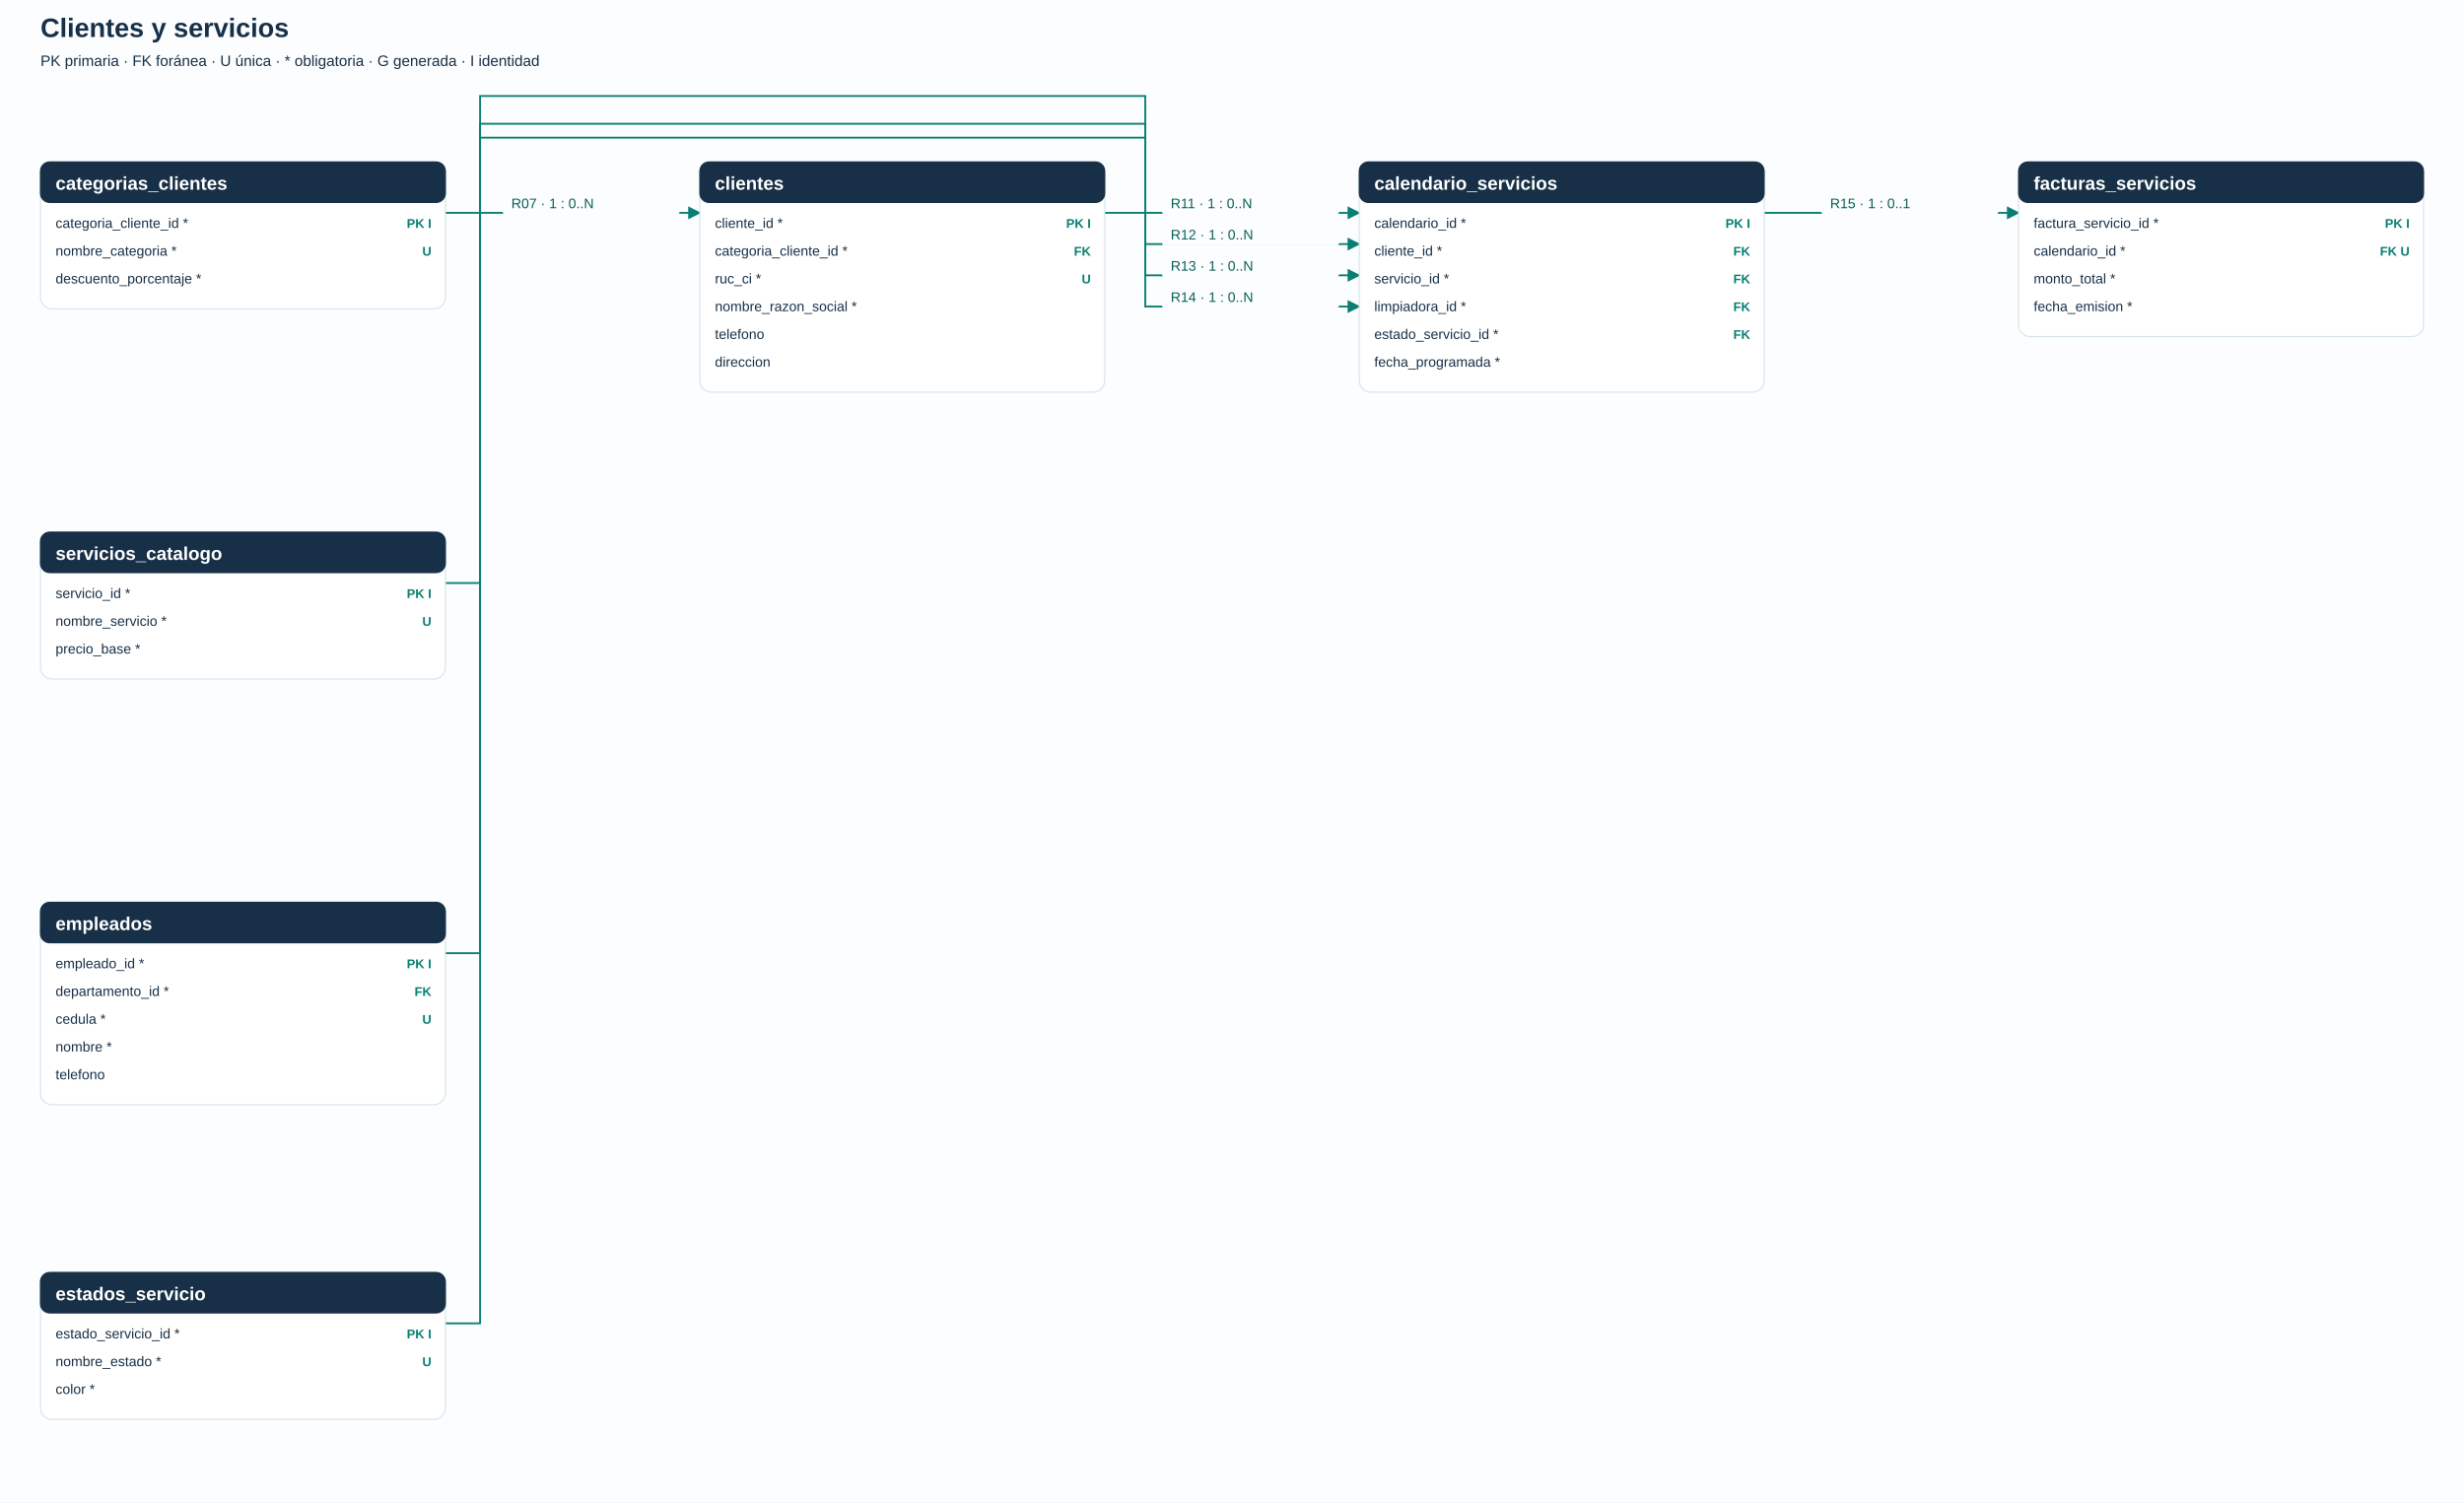
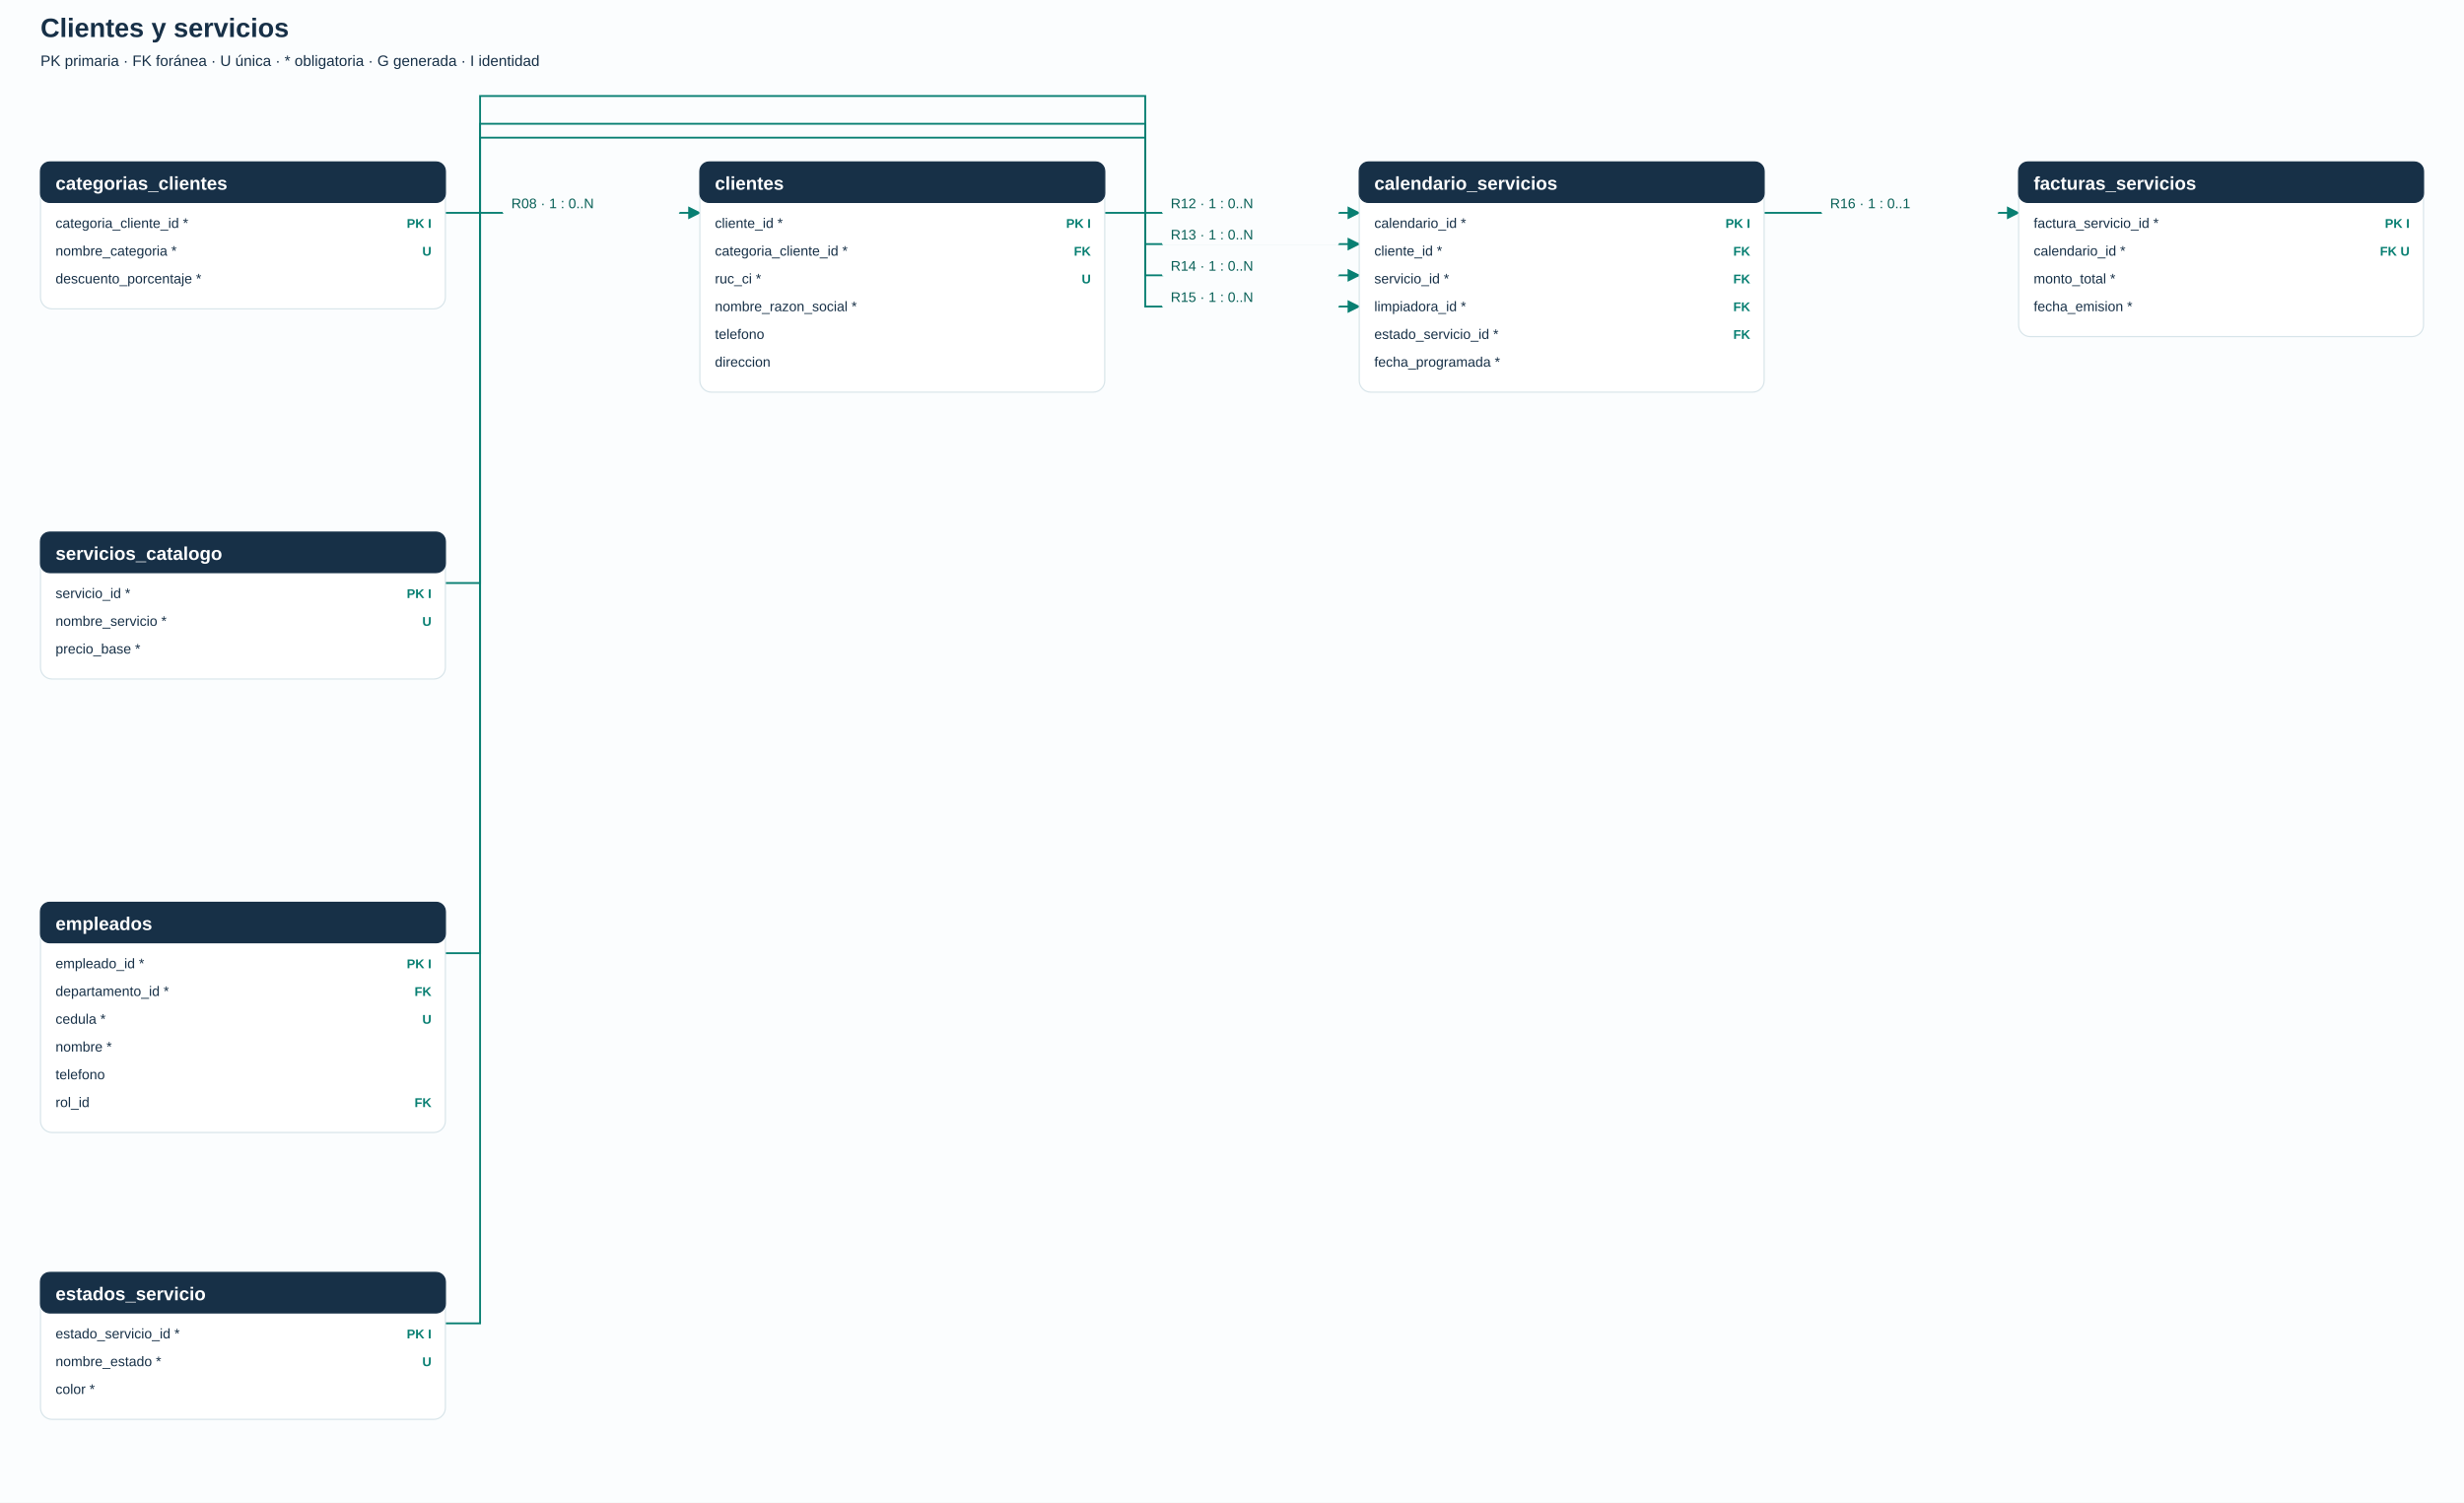
<svg xmlns="http://www.w3.org/2000/svg" width="2130" height="1299" viewBox="0 0 2130 1299" role="img" aria-labelledby="title desc">
  <defs>
    <marker id="arrow" viewBox="0 0 10 10" refX="9" refY="5" markerWidth="7" markerHeight="7" orient="auto-start-reverse">
      <path d="M 0 0 L 10 5 L 0 10 z" fill="#087f72" />
    </marker>
  </defs>
  <rect width="100%" height="100%" fill="#fbfdfe" />
  <g font-family="Segoe UI, Arial, sans-serif">
    <text x="35" y="32" font-size="23" fill="#173047" text-anchor="start" font-weight="700">Clientes y servicios</text>
    <text x="35" y="57" font-size="13" fill="#173047" text-anchor="start" font-weight="400">PK primaria · FK foránea · U única · * obligatoria · G generada · I identidad</text>
    <path d="M 385 184 H 440 V 184 H 605" fill="none" stroke="#087f72" stroke-width="1.6" marker-end="url(#arrow)" />
    <path d="M 955 184 H 1032 V 184 H 1175" fill="none" stroke="#087f72" stroke-width="1.6" marker-end="url(#arrow)" />
    <path d="M 385 504 H 415 V 107 H 990 V 211 H 1175" fill="none" stroke="#087f72" stroke-width="1.6" marker-end="url(#arrow)" />
    <path d="M 385 824 H 415 V 119 H 990 V 238 H 1175" fill="none" stroke="#087f72" stroke-width="1.6" marker-end="url(#arrow)" />
    <path d="M 385 1144 H 415 V 83 H 990 V 265 H 1175" fill="none" stroke="#087f72" stroke-width="1.6" marker-end="url(#arrow)" />
    <path d="M 1525 184 H 1602 V 184 H 1745" fill="none" stroke="#087f72" stroke-width="1.6" marker-end="url(#arrow)" />
    <rect x="435" y="167" width="152" height="18" rx="2" fill="#fbfdfe" stroke="#fbfdfe" />
-     <text x="442" y="180" font-size="12" fill="#075f56" text-anchor="start" font-weight="400">R07 · 1 : 0..N</text>
+     <text x="442" y="180" font-size="12" fill="#075f56" text-anchor="start" font-weight="400">R08 · 1 : 0..N</text>
    <rect x="1005" y="167" width="152" height="18" rx="2" fill="#fbfdfe" stroke="#fbfdfe" />
-     <text x="1012" y="180" font-size="12" fill="#075f56" text-anchor="start" font-weight="400">R11 · 1 : 0..N</text>
+     <text x="1012" y="180" font-size="12" fill="#075f56" text-anchor="start" font-weight="400">R12 · 1 : 0..N</text>
    <rect x="1005" y="194" width="152" height="18" rx="2" fill="#fbfdfe" stroke="#fbfdfe" />
-     <text x="1012" y="207" font-size="12" fill="#075f56" text-anchor="start" font-weight="400">R12 · 1 : 0..N</text>
+     <text x="1012" y="207" font-size="12" fill="#075f56" text-anchor="start" font-weight="400">R13 · 1 : 0..N</text>
    <rect x="1005" y="221" width="152" height="18" rx="2" fill="#fbfdfe" stroke="#fbfdfe" />
-     <text x="1012" y="234" font-size="12" fill="#075f56" text-anchor="start" font-weight="400">R13 · 1 : 0..N</text>
+     <text x="1012" y="234" font-size="12" fill="#075f56" text-anchor="start" font-weight="400">R14 · 1 : 0..N</text>
    <rect x="1005" y="248" width="152" height="18" rx="2" fill="#fbfdfe" stroke="#fbfdfe" />
-     <text x="1012" y="261" font-size="12" fill="#075f56" text-anchor="start" font-weight="400">R14 · 1 : 0..N</text>
+     <text x="1012" y="261" font-size="12" fill="#075f56" text-anchor="start" font-weight="400">R15 · 1 : 0..N</text>
    <rect x="1575" y="167" width="152" height="18" rx="2" fill="#fbfdfe" stroke="#fbfdfe" />
-     <text x="1582" y="180" font-size="12" fill="#075f56" text-anchor="start" font-weight="400">R15 · 1 : 0..1</text>
+     <text x="1582" y="180" font-size="12" fill="#075f56" text-anchor="start" font-weight="400">R16 · 1 : 0..1</text>
    <rect x="35" y="140" width="350" height="127" rx="10" fill="#fff" stroke="#d7e4e9" />
    <rect x="35" y="140" width="350" height="35" rx="8" fill="#173047" stroke="#173047" />
    <text x="48" y="164" font-size="16" fill="#fff" text-anchor="start" font-weight="600">categorias_clientes</text>
    <text x="48" y="197" font-size="12" fill="#173047" text-anchor="start" font-weight="400">categoria_cliente_id *</text>
    <text x="373" y="197" font-size="11" fill="#087f72" text-anchor="end" font-weight="700">PK I</text>
    <text x="48" y="221" font-size="12" fill="#173047" text-anchor="start" font-weight="400">nombre_categoria *</text>
    <text x="373" y="221" font-size="11" fill="#087f72" text-anchor="end" font-weight="700">U</text>
    <text x="48" y="245" font-size="12" fill="#173047" text-anchor="start" font-weight="400">descuento_porcentaje *</text>
    <text x="373" y="245" font-size="11" fill="#087f72" text-anchor="end" font-weight="700" />
    <rect x="35" y="460" width="350" height="127" rx="10" fill="#fff" stroke="#d7e4e9" />
    <rect x="35" y="460" width="350" height="35" rx="8" fill="#173047" stroke="#173047" />
    <text x="48" y="484" font-size="16" fill="#fff" text-anchor="start" font-weight="600">servicios_catalogo</text>
    <text x="48" y="517" font-size="12" fill="#173047" text-anchor="start" font-weight="400">servicio_id *</text>
    <text x="373" y="517" font-size="11" fill="#087f72" text-anchor="end" font-weight="700">PK I</text>
    <text x="48" y="541" font-size="12" fill="#173047" text-anchor="start" font-weight="400">nombre_servicio *</text>
    <text x="373" y="541" font-size="11" fill="#087f72" text-anchor="end" font-weight="700">U</text>
    <text x="48" y="565" font-size="12" fill="#173047" text-anchor="start" font-weight="400">precio_base *</text>
    <text x="373" y="565" font-size="11" fill="#087f72" text-anchor="end" font-weight="700" />
-     <rect x="35" y="780" width="350" height="175" rx="10" fill="#fff" stroke="#d7e4e9" />
+     <rect x="35" y="780" width="350" height="199" rx="10" fill="#fff" stroke="#d7e4e9" />
    <rect x="35" y="780" width="350" height="35" rx="8" fill="#173047" stroke="#173047" />
    <text x="48" y="804" font-size="16" fill="#fff" text-anchor="start" font-weight="600">empleados</text>
    <text x="48" y="837" font-size="12" fill="#173047" text-anchor="start" font-weight="400">empleado_id *</text>
    <text x="373" y="837" font-size="11" fill="#087f72" text-anchor="end" font-weight="700">PK I</text>
    <text x="48" y="861" font-size="12" fill="#173047" text-anchor="start" font-weight="400">departamento_id *</text>
    <text x="373" y="861" font-size="11" fill="#087f72" text-anchor="end" font-weight="700">FK</text>
    <text x="48" y="885" font-size="12" fill="#173047" text-anchor="start" font-weight="400">cedula *</text>
    <text x="373" y="885" font-size="11" fill="#087f72" text-anchor="end" font-weight="700">U</text>
    <text x="48" y="909" font-size="12" fill="#173047" text-anchor="start" font-weight="400">nombre *</text>
    <text x="373" y="909" font-size="11" fill="#087f72" text-anchor="end" font-weight="700" />
    <text x="48" y="933" font-size="12" fill="#173047" text-anchor="start" font-weight="400">telefono</text>
    <text x="373" y="933" font-size="11" fill="#087f72" text-anchor="end" font-weight="700" />
+     <text x="48" y="957" font-size="12" fill="#173047" text-anchor="start" font-weight="400">rol_id</text>
+     <text x="373" y="957" font-size="11" fill="#087f72" text-anchor="end" font-weight="700">FK</text>
    <rect x="35" y="1100" width="350" height="127" rx="10" fill="#fff" stroke="#d7e4e9" />
    <rect x="35" y="1100" width="350" height="35" rx="8" fill="#173047" stroke="#173047" />
    <text x="48" y="1124" font-size="16" fill="#fff" text-anchor="start" font-weight="600">estados_servicio</text>
    <text x="48" y="1157" font-size="12" fill="#173047" text-anchor="start" font-weight="400">estado_servicio_id *</text>
    <text x="373" y="1157" font-size="11" fill="#087f72" text-anchor="end" font-weight="700">PK I</text>
    <text x="48" y="1181" font-size="12" fill="#173047" text-anchor="start" font-weight="400">nombre_estado *</text>
    <text x="373" y="1181" font-size="11" fill="#087f72" text-anchor="end" font-weight="700">U</text>
    <text x="48" y="1205" font-size="12" fill="#173047" text-anchor="start" font-weight="400">color *</text>
    <text x="373" y="1205" font-size="11" fill="#087f72" text-anchor="end" font-weight="700" />
    <rect x="605" y="140" width="350" height="199" rx="10" fill="#fff" stroke="#d7e4e9" />
    <rect x="605" y="140" width="350" height="35" rx="8" fill="#173047" stroke="#173047" />
    <text x="618" y="164" font-size="16" fill="#fff" text-anchor="start" font-weight="600">clientes</text>
    <text x="618" y="197" font-size="12" fill="#173047" text-anchor="start" font-weight="400">cliente_id *</text>
    <text x="943" y="197" font-size="11" fill="#087f72" text-anchor="end" font-weight="700">PK I</text>
    <text x="618" y="221" font-size="12" fill="#173047" text-anchor="start" font-weight="400">categoria_cliente_id *</text>
    <text x="943" y="221" font-size="11" fill="#087f72" text-anchor="end" font-weight="700">FK</text>
    <text x="618" y="245" font-size="12" fill="#173047" text-anchor="start" font-weight="400">ruc_ci *</text>
    <text x="943" y="245" font-size="11" fill="#087f72" text-anchor="end" font-weight="700">U</text>
    <text x="618" y="269" font-size="12" fill="#173047" text-anchor="start" font-weight="400">nombre_razon_social *</text>
    <text x="943" y="269" font-size="11" fill="#087f72" text-anchor="end" font-weight="700" />
    <text x="618" y="293" font-size="12" fill="#173047" text-anchor="start" font-weight="400">telefono</text>
    <text x="943" y="293" font-size="11" fill="#087f72" text-anchor="end" font-weight="700" />
    <text x="618" y="317" font-size="12" fill="#173047" text-anchor="start" font-weight="400">direccion</text>
    <text x="943" y="317" font-size="11" fill="#087f72" text-anchor="end" font-weight="700" />
    <rect x="1175" y="140" width="350" height="199" rx="10" fill="#fff" stroke="#d7e4e9" />
    <rect x="1175" y="140" width="350" height="35" rx="8" fill="#173047" stroke="#173047" />
    <text x="1188" y="164" font-size="16" fill="#fff" text-anchor="start" font-weight="600">calendario_servicios</text>
    <text x="1188" y="197" font-size="12" fill="#173047" text-anchor="start" font-weight="400">calendario_id *</text>
    <text x="1513" y="197" font-size="11" fill="#087f72" text-anchor="end" font-weight="700">PK I</text>
    <text x="1188" y="221" font-size="12" fill="#173047" text-anchor="start" font-weight="400">cliente_id *</text>
    <text x="1513" y="221" font-size="11" fill="#087f72" text-anchor="end" font-weight="700">FK</text>
    <text x="1188" y="245" font-size="12" fill="#173047" text-anchor="start" font-weight="400">servicio_id *</text>
    <text x="1513" y="245" font-size="11" fill="#087f72" text-anchor="end" font-weight="700">FK</text>
    <text x="1188" y="269" font-size="12" fill="#173047" text-anchor="start" font-weight="400">limpiadora_id *</text>
    <text x="1513" y="269" font-size="11" fill="#087f72" text-anchor="end" font-weight="700">FK</text>
    <text x="1188" y="293" font-size="12" fill="#173047" text-anchor="start" font-weight="400">estado_servicio_id *</text>
    <text x="1513" y="293" font-size="11" fill="#087f72" text-anchor="end" font-weight="700">FK</text>
    <text x="1188" y="317" font-size="12" fill="#173047" text-anchor="start" font-weight="400">fecha_programada *</text>
    <text x="1513" y="317" font-size="11" fill="#087f72" text-anchor="end" font-weight="700" />
    <rect x="1745" y="140" width="350" height="151" rx="10" fill="#fff" stroke="#d7e4e9" />
    <rect x="1745" y="140" width="350" height="35" rx="8" fill="#173047" stroke="#173047" />
    <text x="1758" y="164" font-size="16" fill="#fff" text-anchor="start" font-weight="600">facturas_servicios</text>
    <text x="1758" y="197" font-size="12" fill="#173047" text-anchor="start" font-weight="400">factura_servicio_id *</text>
    <text x="2083" y="197" font-size="11" fill="#087f72" text-anchor="end" font-weight="700">PK I</text>
    <text x="1758" y="221" font-size="12" fill="#173047" text-anchor="start" font-weight="400">calendario_id *</text>
    <text x="2083" y="221" font-size="11" fill="#087f72" text-anchor="end" font-weight="700">FK U</text>
    <text x="1758" y="245" font-size="12" fill="#173047" text-anchor="start" font-weight="400">monto_total *</text>
    <text x="2083" y="245" font-size="11" fill="#087f72" text-anchor="end" font-weight="700" />
    <text x="1758" y="269" font-size="12" fill="#173047" text-anchor="start" font-weight="400">fecha_emision *</text>
    <text x="2083" y="269" font-size="11" fill="#087f72" text-anchor="end" font-weight="700" />
  </g>
</svg>
